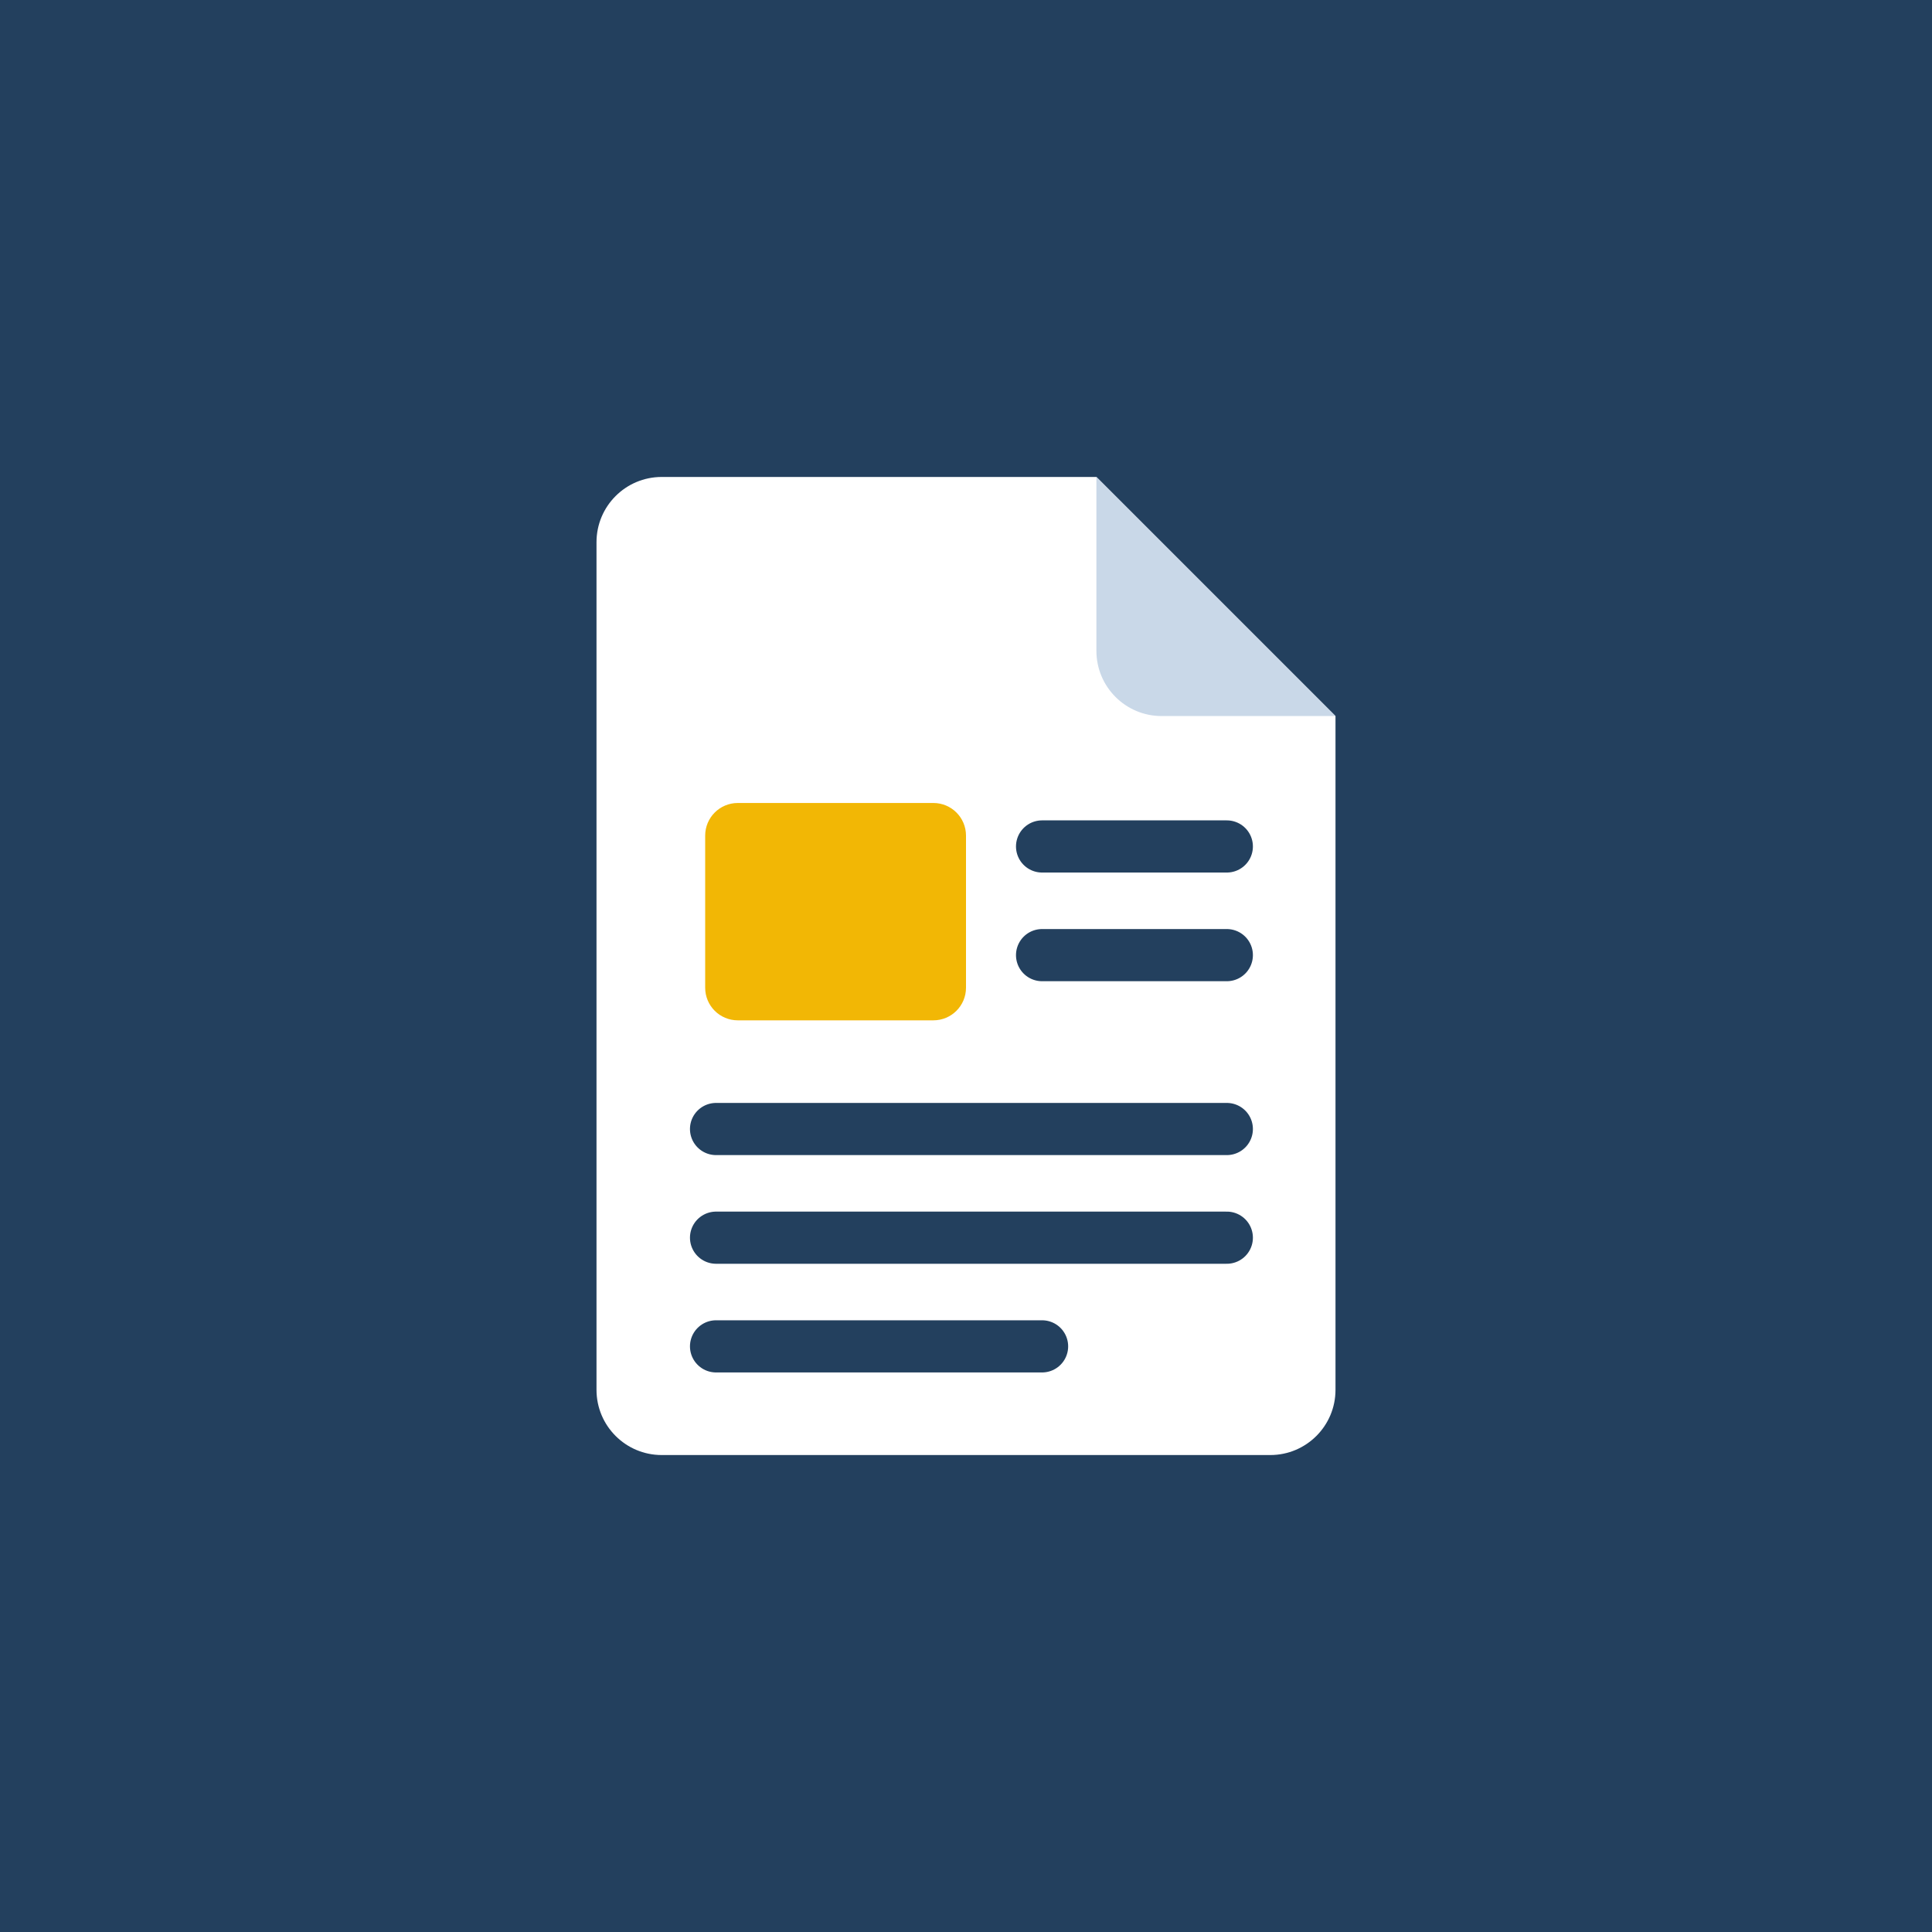
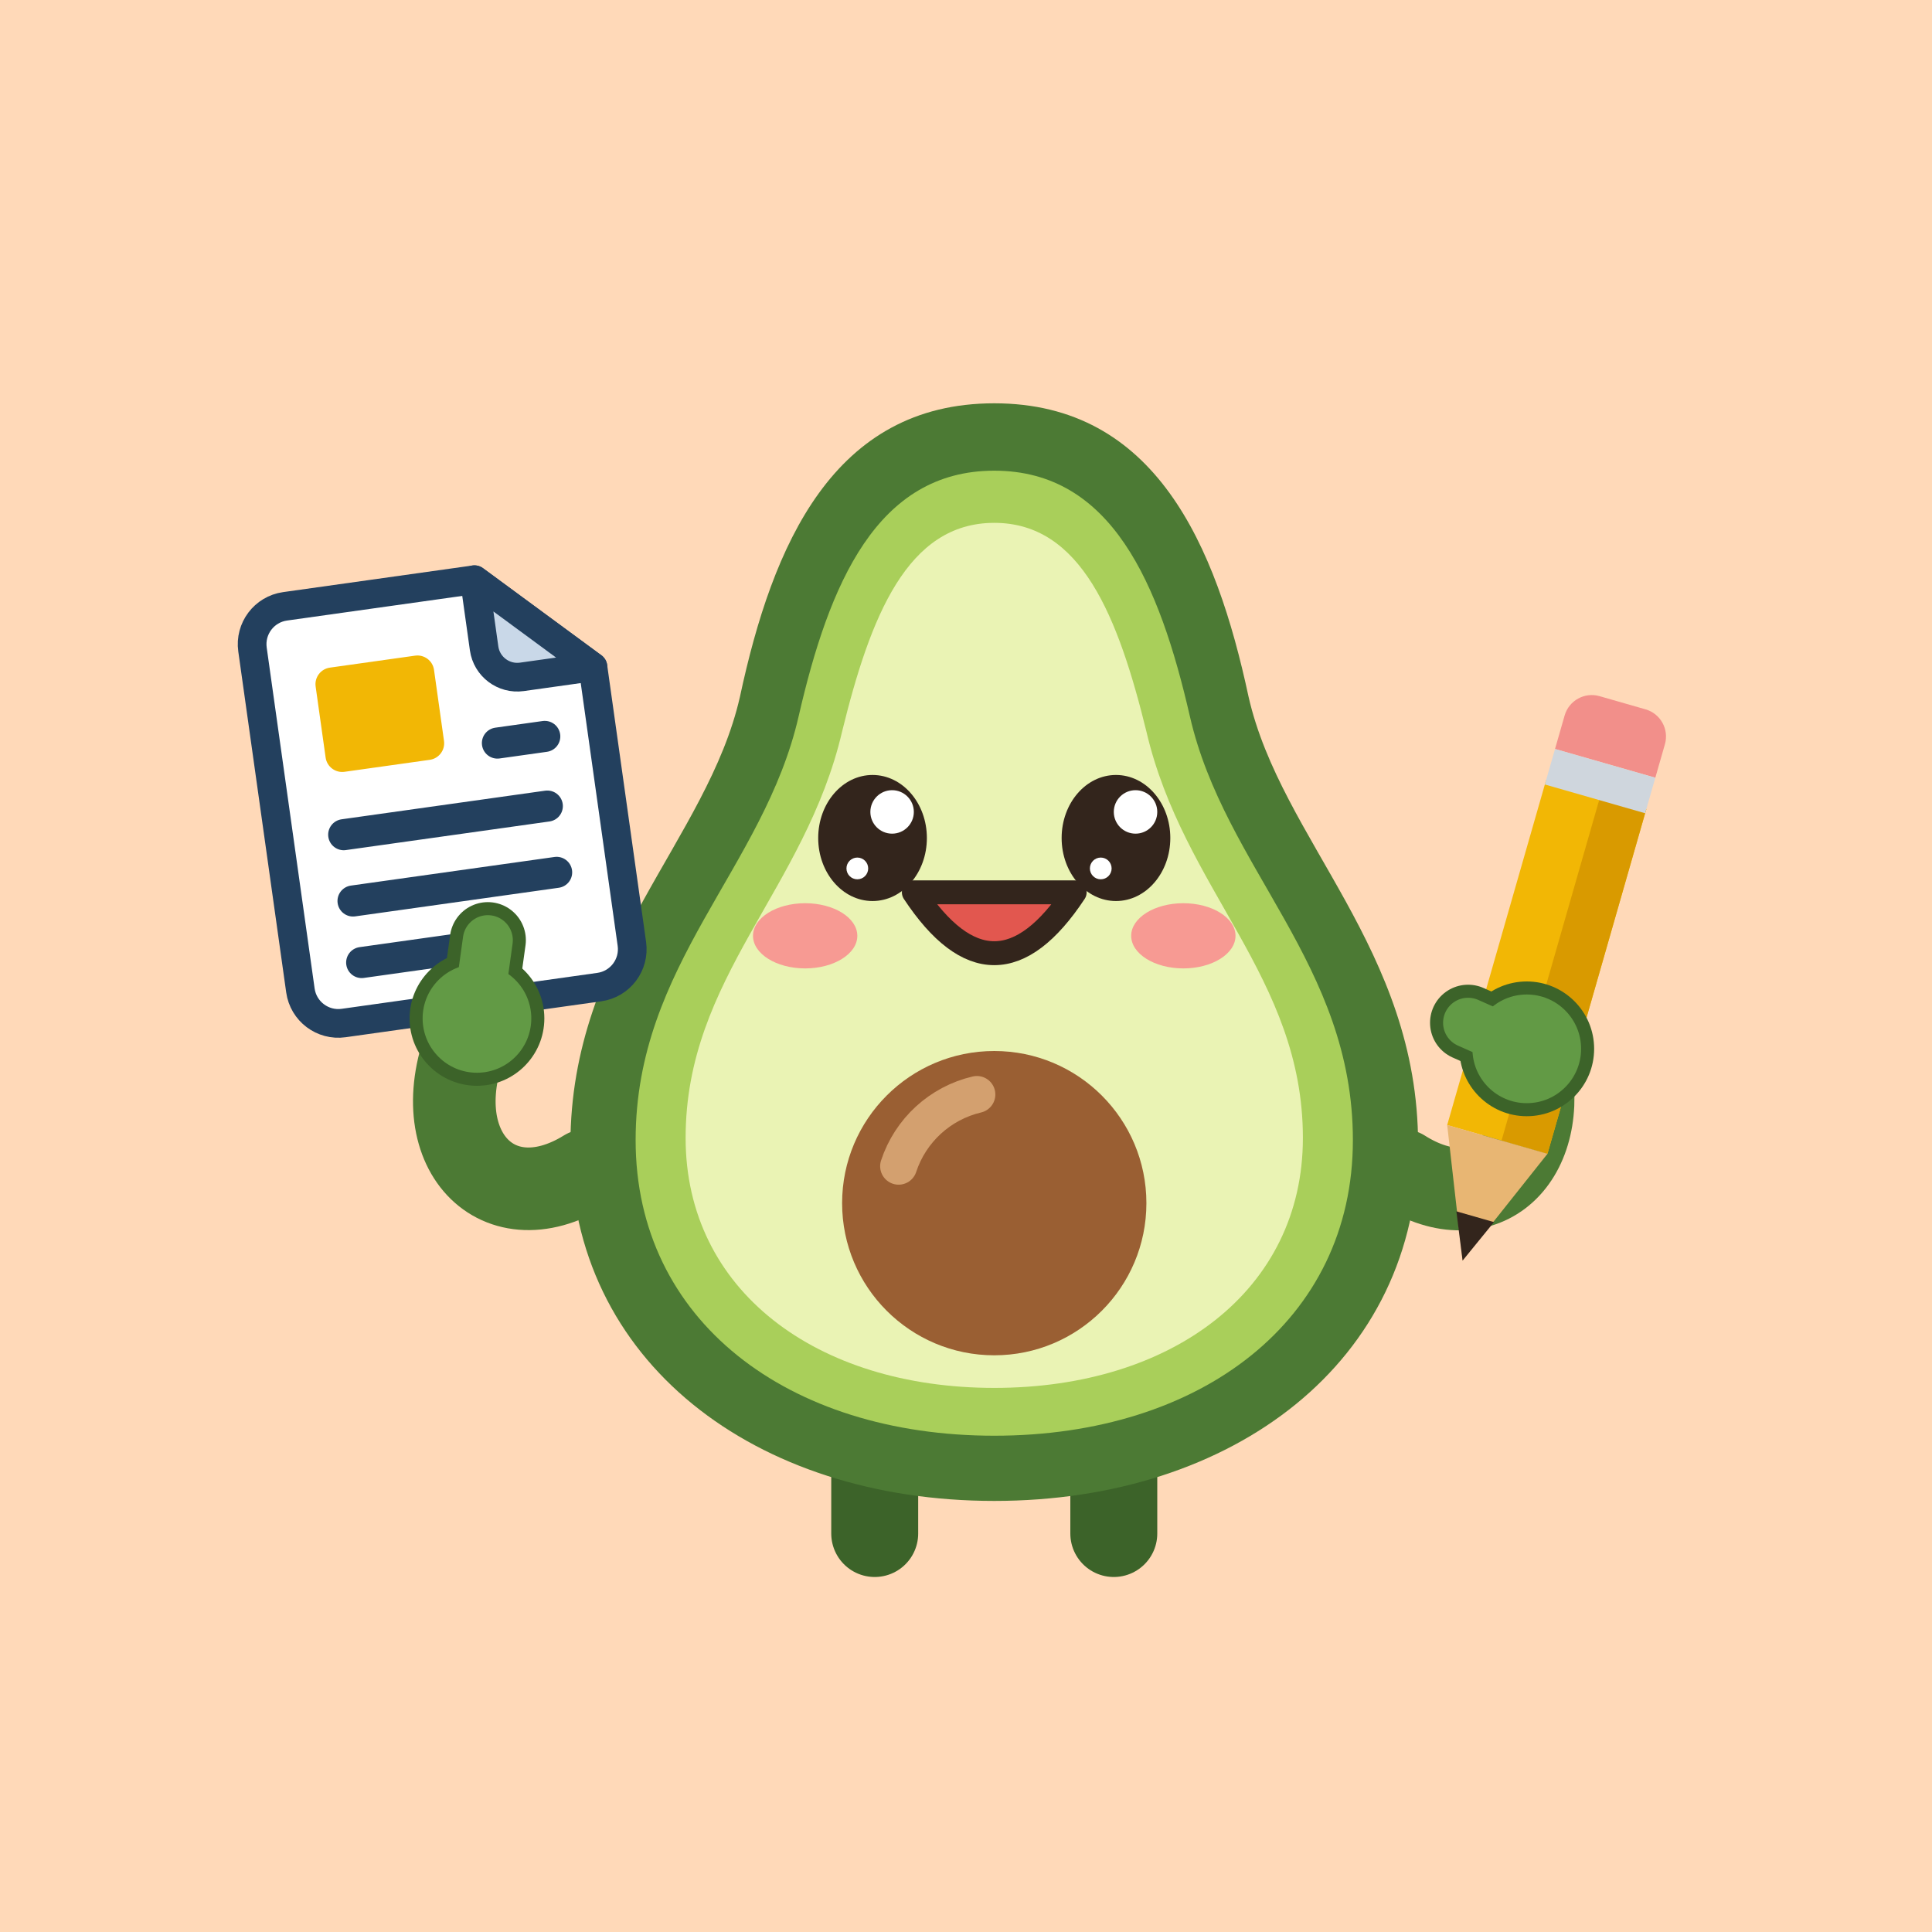
<svg xmlns="http://www.w3.org/2000/svg" viewBox="0 0 64 64">
-   <rect width="64" height="64" fill="#23405e" />
-   <g transform="translate(32 32) scale(0.72) translate(-32 -32.5)">
-     <path d="M18 10h20l11 11v31a3 3 0 0 1-3 3H18a3 3 0 0 1-3-3V13a3 3 0 0 1 3-3z" fill="#ffffff" />
-     <path d="M38 10v8a3 3 0 0 0 3 3h8z" fill="#c9d8e8" />
-     <rect x="20" y="25" width="12" height="10" rx="1.5" fill="#f2b705" />
-     <path d="M35.5 27h8.5M35.5 32h8.5M20.5 40h23.5M20.5 45h23.5M20.5 50h15" stroke="#23405e" stroke-width="2.4" stroke-linecap="round" />
+   <rect width="64" height="64" fill="#ffd9b8" />
+   <g transform="translate(32 32) scale(.8) translate(-32 -32)">
+     <g transform="translate(32 33) scale(.9) translate(-30.7 -36.5)">
+       <path d="M26.5 58.5v3" stroke="#3c6329" stroke-width="4" stroke-linecap="round" />
+       <path d="M37.5 58.5v3" stroke="#3c6329" stroke-width="4" stroke-linecap="round" />
+       <path d="M32 9.5C24.6 9.5 21.8 16 20.3 23 18.8 29.6 12.5 34.6 12.5 43.6 12.5 53.6 21 60 32 60s19.5-6.4 19.5-16.4c0-9-6.3-14-7.8-20.6C42.2 16 39.4 9.5 32 9.5z" fill="#4c7a34" />
+       <path d="M32 12.6c-5.4 0-7.6 5.2-9 11.3-1.6 7-7.5 11.4-7.5 19.5 0 8.3 7 13.6 16.5 13.6s16.5-5.3 16.5-13.6c0-8.1-5.9-12.5-7.5-19.5-1.4-6.1-3.6-11.3-9-11.3z" fill="#a9cf5a" />
+       <path d="M32 15c-4 0-5.7 4.3-7 9.6-1.7 7.3-7.2 11.3-7.2 18.7 0 7 6 11.5 14.2 11.5s14.2-4.5 14.2-11.5c0-7.4-5.5-11.4-7.2-18.7C37.7 19.3 36 15 32 15z" fill="#eaf3b4" />
+       <circle cx="32" cy="46.3" r="7" fill="#9a5f33" />
+       <path d="M27.6 44.6a5 5 0 0 1 3.6-3.3" fill="none" stroke="#d3a06f" stroke-width="1.7" stroke-linecap="round" />
+       <ellipse cx="23.3" cy="34" rx="2.4" ry="1.5" fill="#f79a93" />
+       <ellipse cx="40.7" cy="34" rx="2.4" ry="1.5" fill="#f79a93" />
+       <ellipse cx="26.4" cy="29.5" rx="2.5" ry="2.9" fill="#33251c" />
+       <ellipse cx="37.6" cy="29.5" rx="2.5" ry="2.9" fill="#33251c" />
+       <circle cx="27.3" cy="28.3" r="1" fill="#fff" />
+       <circle cx="38.5" cy="28.3" r="1" fill="#fff" />
+       <circle cx="25.7" cy="30.9" r=".5" fill="#fff" />
+       <circle cx="36.9" cy="30.9" r=".5" fill="#fff" />
+       <path d="M28.3 32q3.7 5.6 7.4 0z" fill="#e2574f" stroke="#33251c" stroke-width="1.1" stroke-linejoin="round" />
+       <path d="M13.2 44.8C9 47.4 5.6 43.6 7.9 38.4" fill="none" stroke="#4c7a34" stroke-width="3.8" stroke-linecap="round" />
+       <g transform="translate(6.6 27.6) rotate(-8) scale(1.1)">
+         <path d="M-7-7.2a1.6 1.6 0 0 1 1.6-1.6H2.6L7-4.5V7.2a1.6 1.6 0 0 1-1.6 1.6H-5.4A1.6 1.6 0 0 1-7 7.2z" fill="#fff" stroke="#23405e" stroke-width="1.2" stroke-linejoin="round" />
+         <path d="M2.6-8.8v2.9a1.4 1.4 0 0 0 1.4 1.4H7z" fill="#c9d8e8" stroke="#23405e" stroke-width="1.2" stroke-linejoin="round" />
+         <rect x="-4.6" y="-6" width="5" height="4.4" rx=".7" fill="#f2b705" />
+         <path d="M2.6-1.9h2M-4.3 1h8.6M-4.3 3.8h8.6M-4.3 6.4h4" stroke="#23405e" stroke-width="1.3" stroke-linecap="round" />
+       </g>
+       <g transform="translate(8.2 37.8)">
+         <path d="M0 0L0.5 -3.6" stroke="#3c6329" stroke-width="3.5" stroke-linecap="round" />
+         <circle r="3.1" fill="#3c6329" />
+         <path d="M0 0L0.5 -3.6" stroke="#629a45" stroke-width="2.3" stroke-linecap="round" />
+         <circle r="2.5" fill="#629a45" />
+       </g>
+       <path d="M50.8 44.8C54.6 47.2 57.6 44.2 56.6 39.8" fill="none" stroke="#4c7a34" stroke-width="3.8" stroke-linecap="round" />
+       <g transform="translate(56.8 37.6) rotate(16)">
+         <path d="M-2.4-10.5h4.8V6h-4.8z" fill="#f2b705" />
+         <path d="M.2-10.5h2.2V6H.2z" fill="#d99a00" />
+         <path d="M-2.4-13.6a1.3 1.3 0 0 1 1.3-1.3h2.2a1.3 1.3 0 0 1 1.3 1.3v1.6h-4.8z" fill="#f28f8a" />
+         <path d="M-2.4-12h4.8v1.7h-4.8z" fill="#cfd6dd" />
+         <path d="M-2.4 6h4.8L0 11.8z" fill="#e8b673" />
+         <path d="M-.9 9.7H.9L0 11.8z" fill="#33251c" />
+       </g>
+       <g transform="translate(56.5 39.2)">
+         <path d="M0 0L-2.7 -1.2" stroke="#3c6329" stroke-width="3.5" stroke-linecap="round" />
+         <circle r="3.1" fill="#3c6329" />
+         <path d="M0 0L-2.7 -1.2" stroke="#629a45" stroke-width="2.3" stroke-linecap="round" />
+         <circle r="2.5" fill="#629a45" />
+       </g>
+     </g>
  </g>
</svg>
